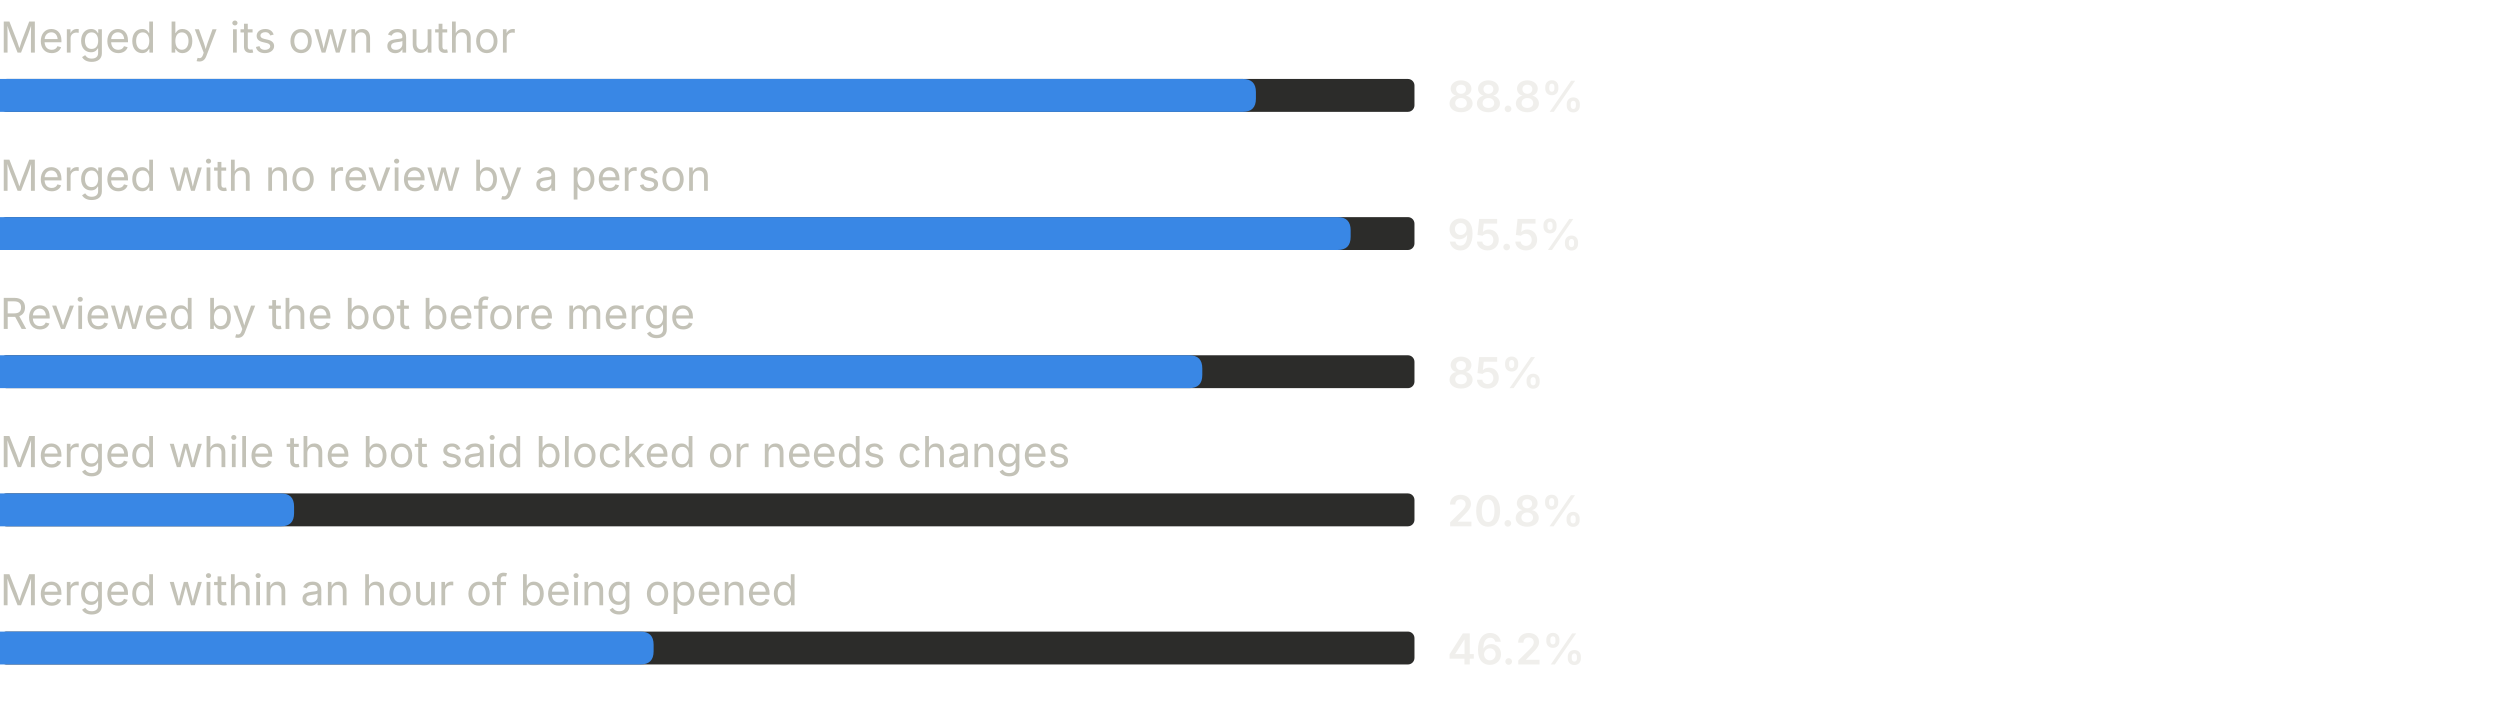
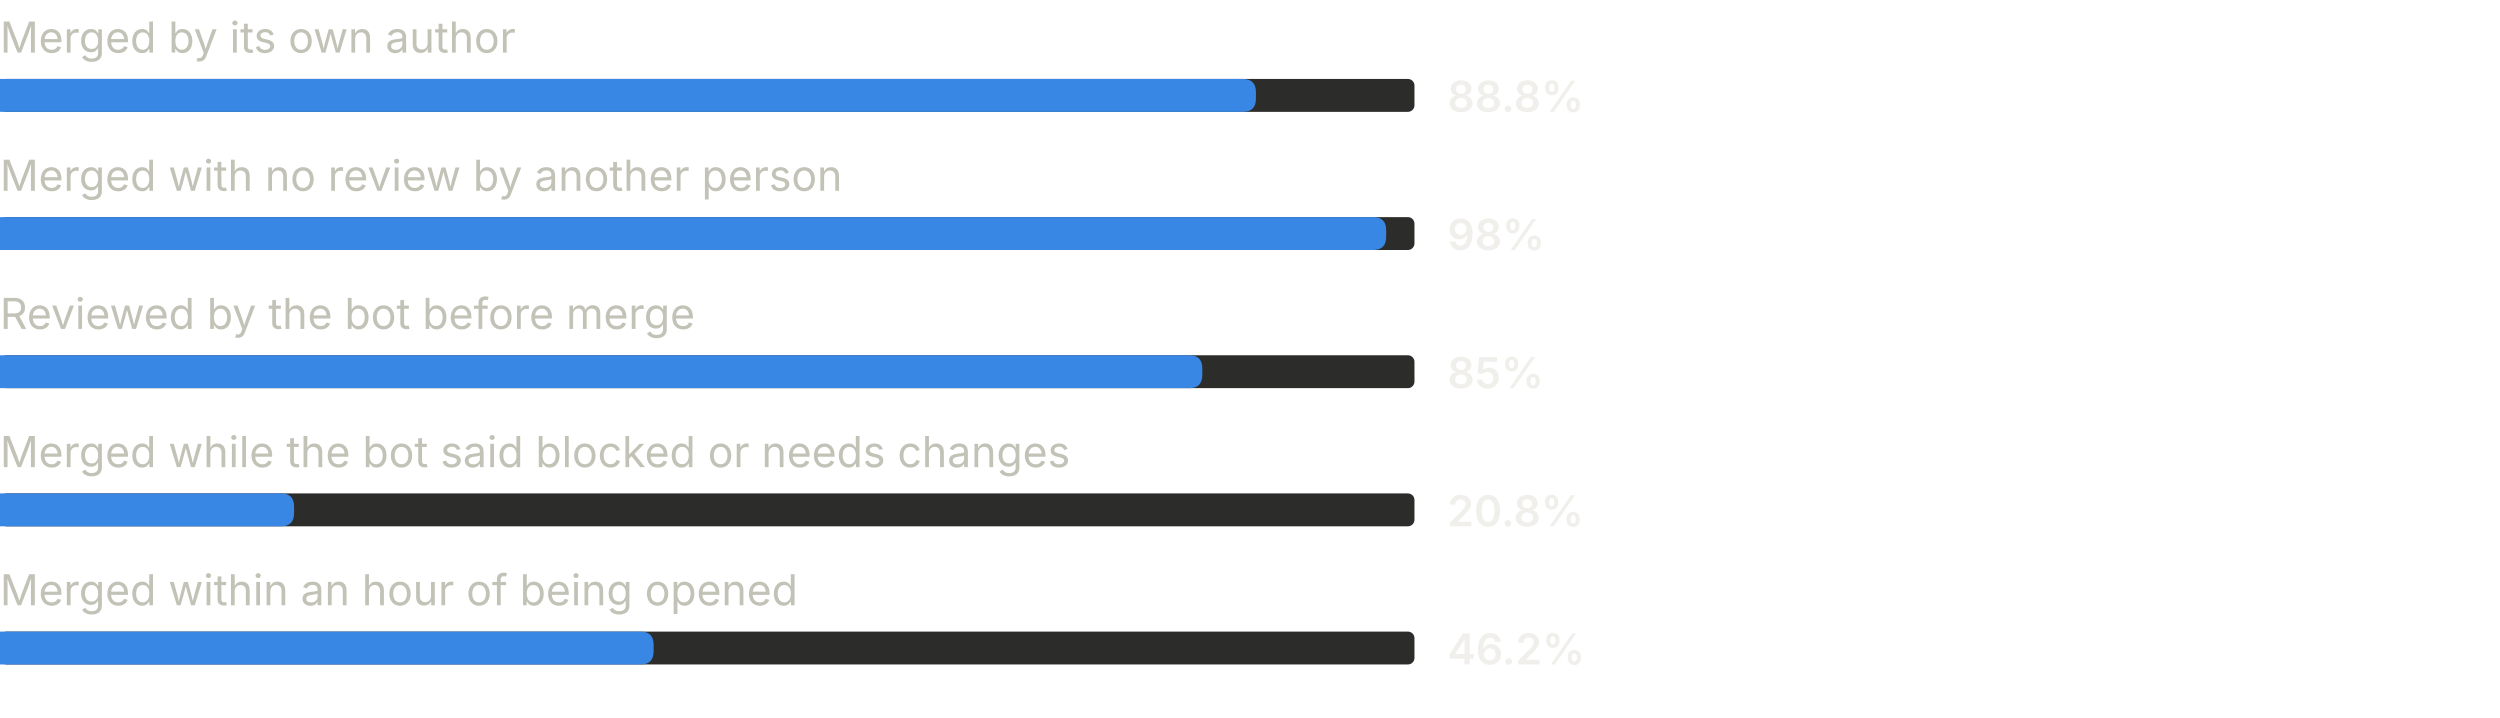
<svg xmlns="http://www.w3.org/2000/svg" width="760" height="218" viewBox="0 0 760 218" role="img" aria-label="Share of ordinary pull requests for which each statement is true">
  <text x="0.0" y="16" fill="#c3c2b7" font-size="13" font-weight="400" text-anchor="start" font-family="system-ui, -apple-system, Segoe UI, sans-serif">Merged by its own author</text>
  <rect x="0" y="24" width="430" height="10" rx="2" fill="#2c2c2a" />
  <path d="M0,24 H377.8 Q381.8,24 381.8,28 V30 Q381.8,34 377.8,34 H0 Z" fill="#3987e5" />
  <text x="440.0" y="34" fill="#f0efec" font-size="13" font-weight="600" text-anchor="start" font-family="system-ui, -apple-system, Segoe UI, sans-serif">88.8%</text>
-   <text x="0.0" y="58" fill="#c3c2b7" font-size="13" font-weight="400" text-anchor="start" font-family="system-ui, -apple-system, Segoe UI, sans-serif">Merged with no review by a person</text>
+   <text x="0.0" y="58" fill="#c3c2b7" font-size="13" font-weight="400" text-anchor="start" font-family="system-ui, -apple-system, Segoe UI, sans-serif">Merged with no review by another person</text>
  <rect x="0" y="66" width="430" height="10" rx="2" fill="#2c2c2a" />
-   <path d="M0,66 H406.6 Q410.6,66 410.6,70 V72 Q410.6,76 406.6,76 H0 Z" fill="#3987e5" />
-   <text x="440.0" y="76" fill="#f0efec" font-size="13" font-weight="600" text-anchor="start" font-family="system-ui, -apple-system, Segoe UI, sans-serif">95.5%</text>
+   <path d="M0,66 H417.4 Q421.4,66 421.4,70 V72 Q421.4,76 417.4,76 H0 Z" fill="#3987e5" />
+   <text x="440.0" y="76" fill="#f0efec" font-size="13" font-weight="600" text-anchor="start" font-family="system-ui, -apple-system, Segoe UI, sans-serif">98%</text>
  <text x="0.0" y="100" fill="#c3c2b7" font-size="13" font-weight="400" text-anchor="start" font-family="system-ui, -apple-system, Segoe UI, sans-serif">Reviewed by the bot before merge</text>
  <rect x="0" y="108" width="430" height="10" rx="2" fill="#2c2c2a" />
  <path d="M0,108 H361.5 Q365.5,108 365.5,112 V114 Q365.5,118 361.5,118 H0 Z" fill="#3987e5" />
  <text x="440.0" y="118" fill="#f0efec" font-size="13" font-weight="600" text-anchor="start" font-family="system-ui, -apple-system, Segoe UI, sans-serif">85%</text>
  <text x="0.0" y="142" fill="#c3c2b7" font-size="13" font-weight="400" text-anchor="start" font-family="system-ui, -apple-system, Segoe UI, sans-serif">Merged while the bot said blocked or needs changes</text>
  <rect x="0" y="150" width="430" height="10" rx="2" fill="#2c2c2a" />
  <path d="M0,150 H85.4 Q89.4,150 89.4,154 V156 Q89.4,160 85.4,160 H0 Z" fill="#3987e5" />
  <text x="440.0" y="160" fill="#f0efec" font-size="13" font-weight="600" text-anchor="start" font-family="system-ui, -apple-system, Segoe UI, sans-serif">20.8%</text>
  <text x="0.0" y="184" fill="#c3c2b7" font-size="13" font-weight="400" text-anchor="start" font-family="system-ui, -apple-system, Segoe UI, sans-serif">Merged within an hour of being opened</text>
  <rect x="0" y="192" width="430" height="10" rx="2" fill="#2c2c2a" />
  <path d="M0,192 H194.7 Q198.7,192 198.7,196 V198 Q198.7,202 194.7,202 H0 Z" fill="#3987e5" />
  <text x="440.0" y="202" fill="#f0efec" font-size="13" font-weight="600" text-anchor="start" font-family="system-ui, -apple-system, Segoe UI, sans-serif">46.2%</text>
</svg>
